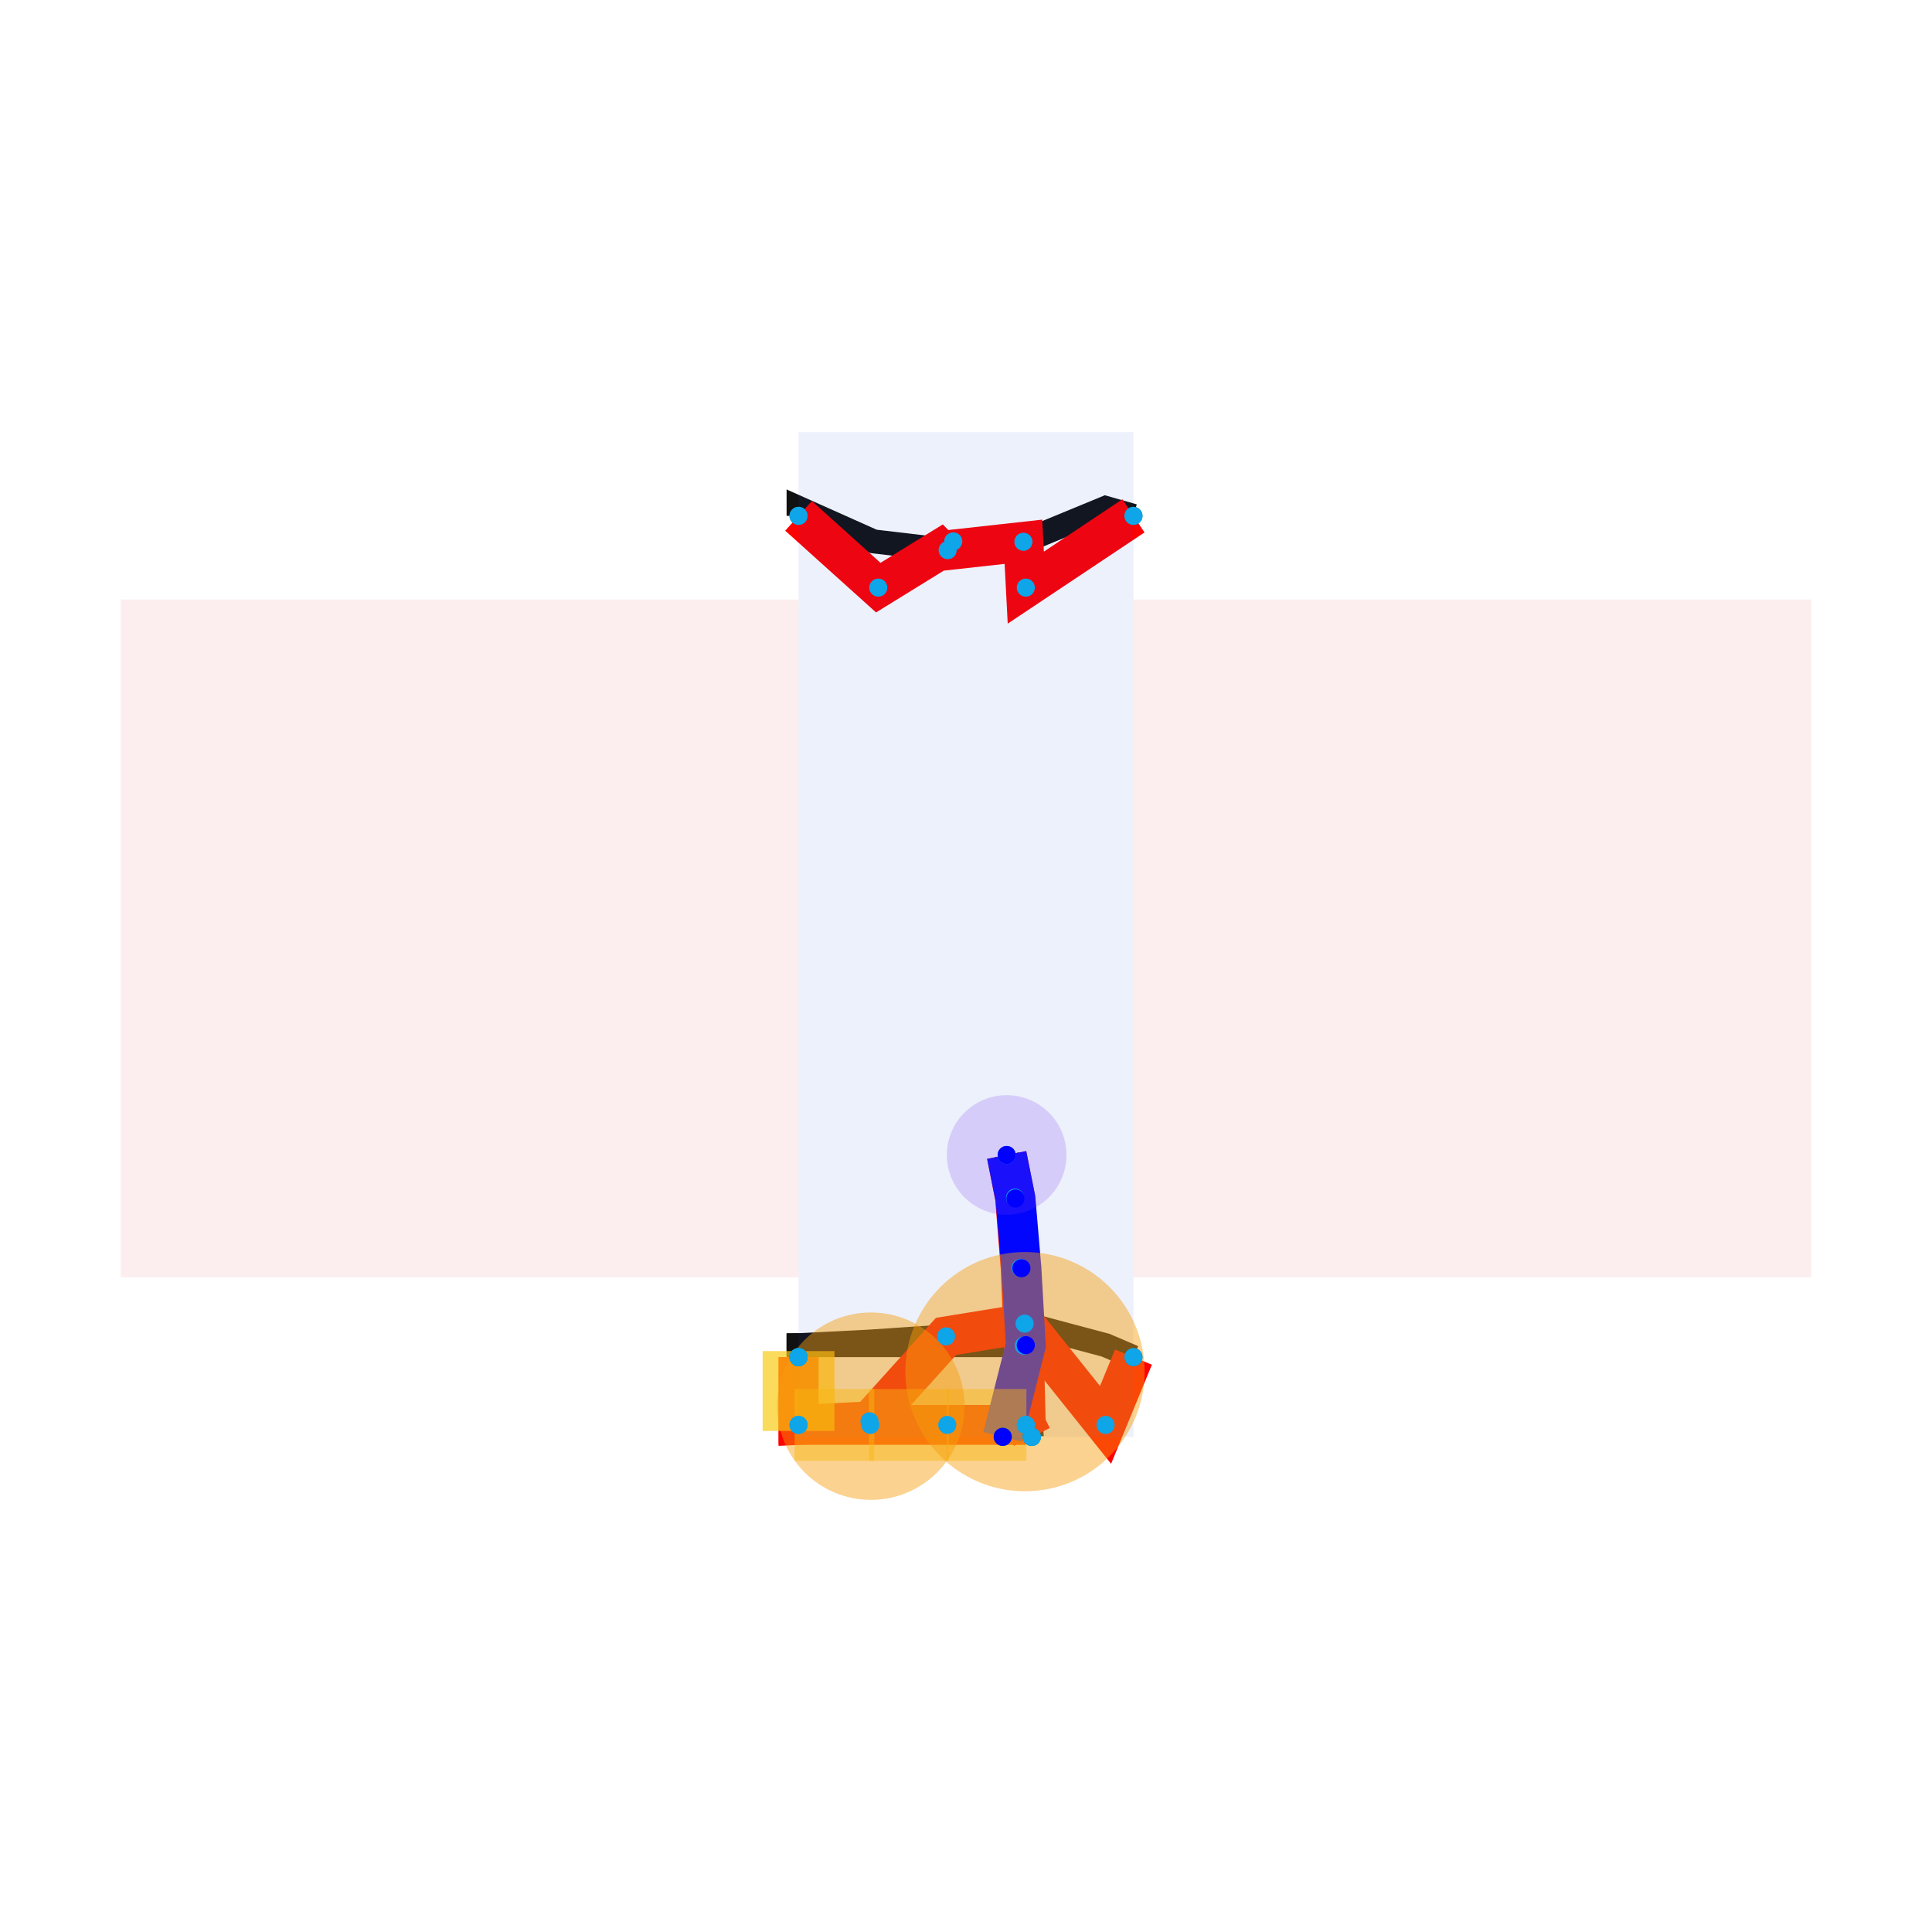
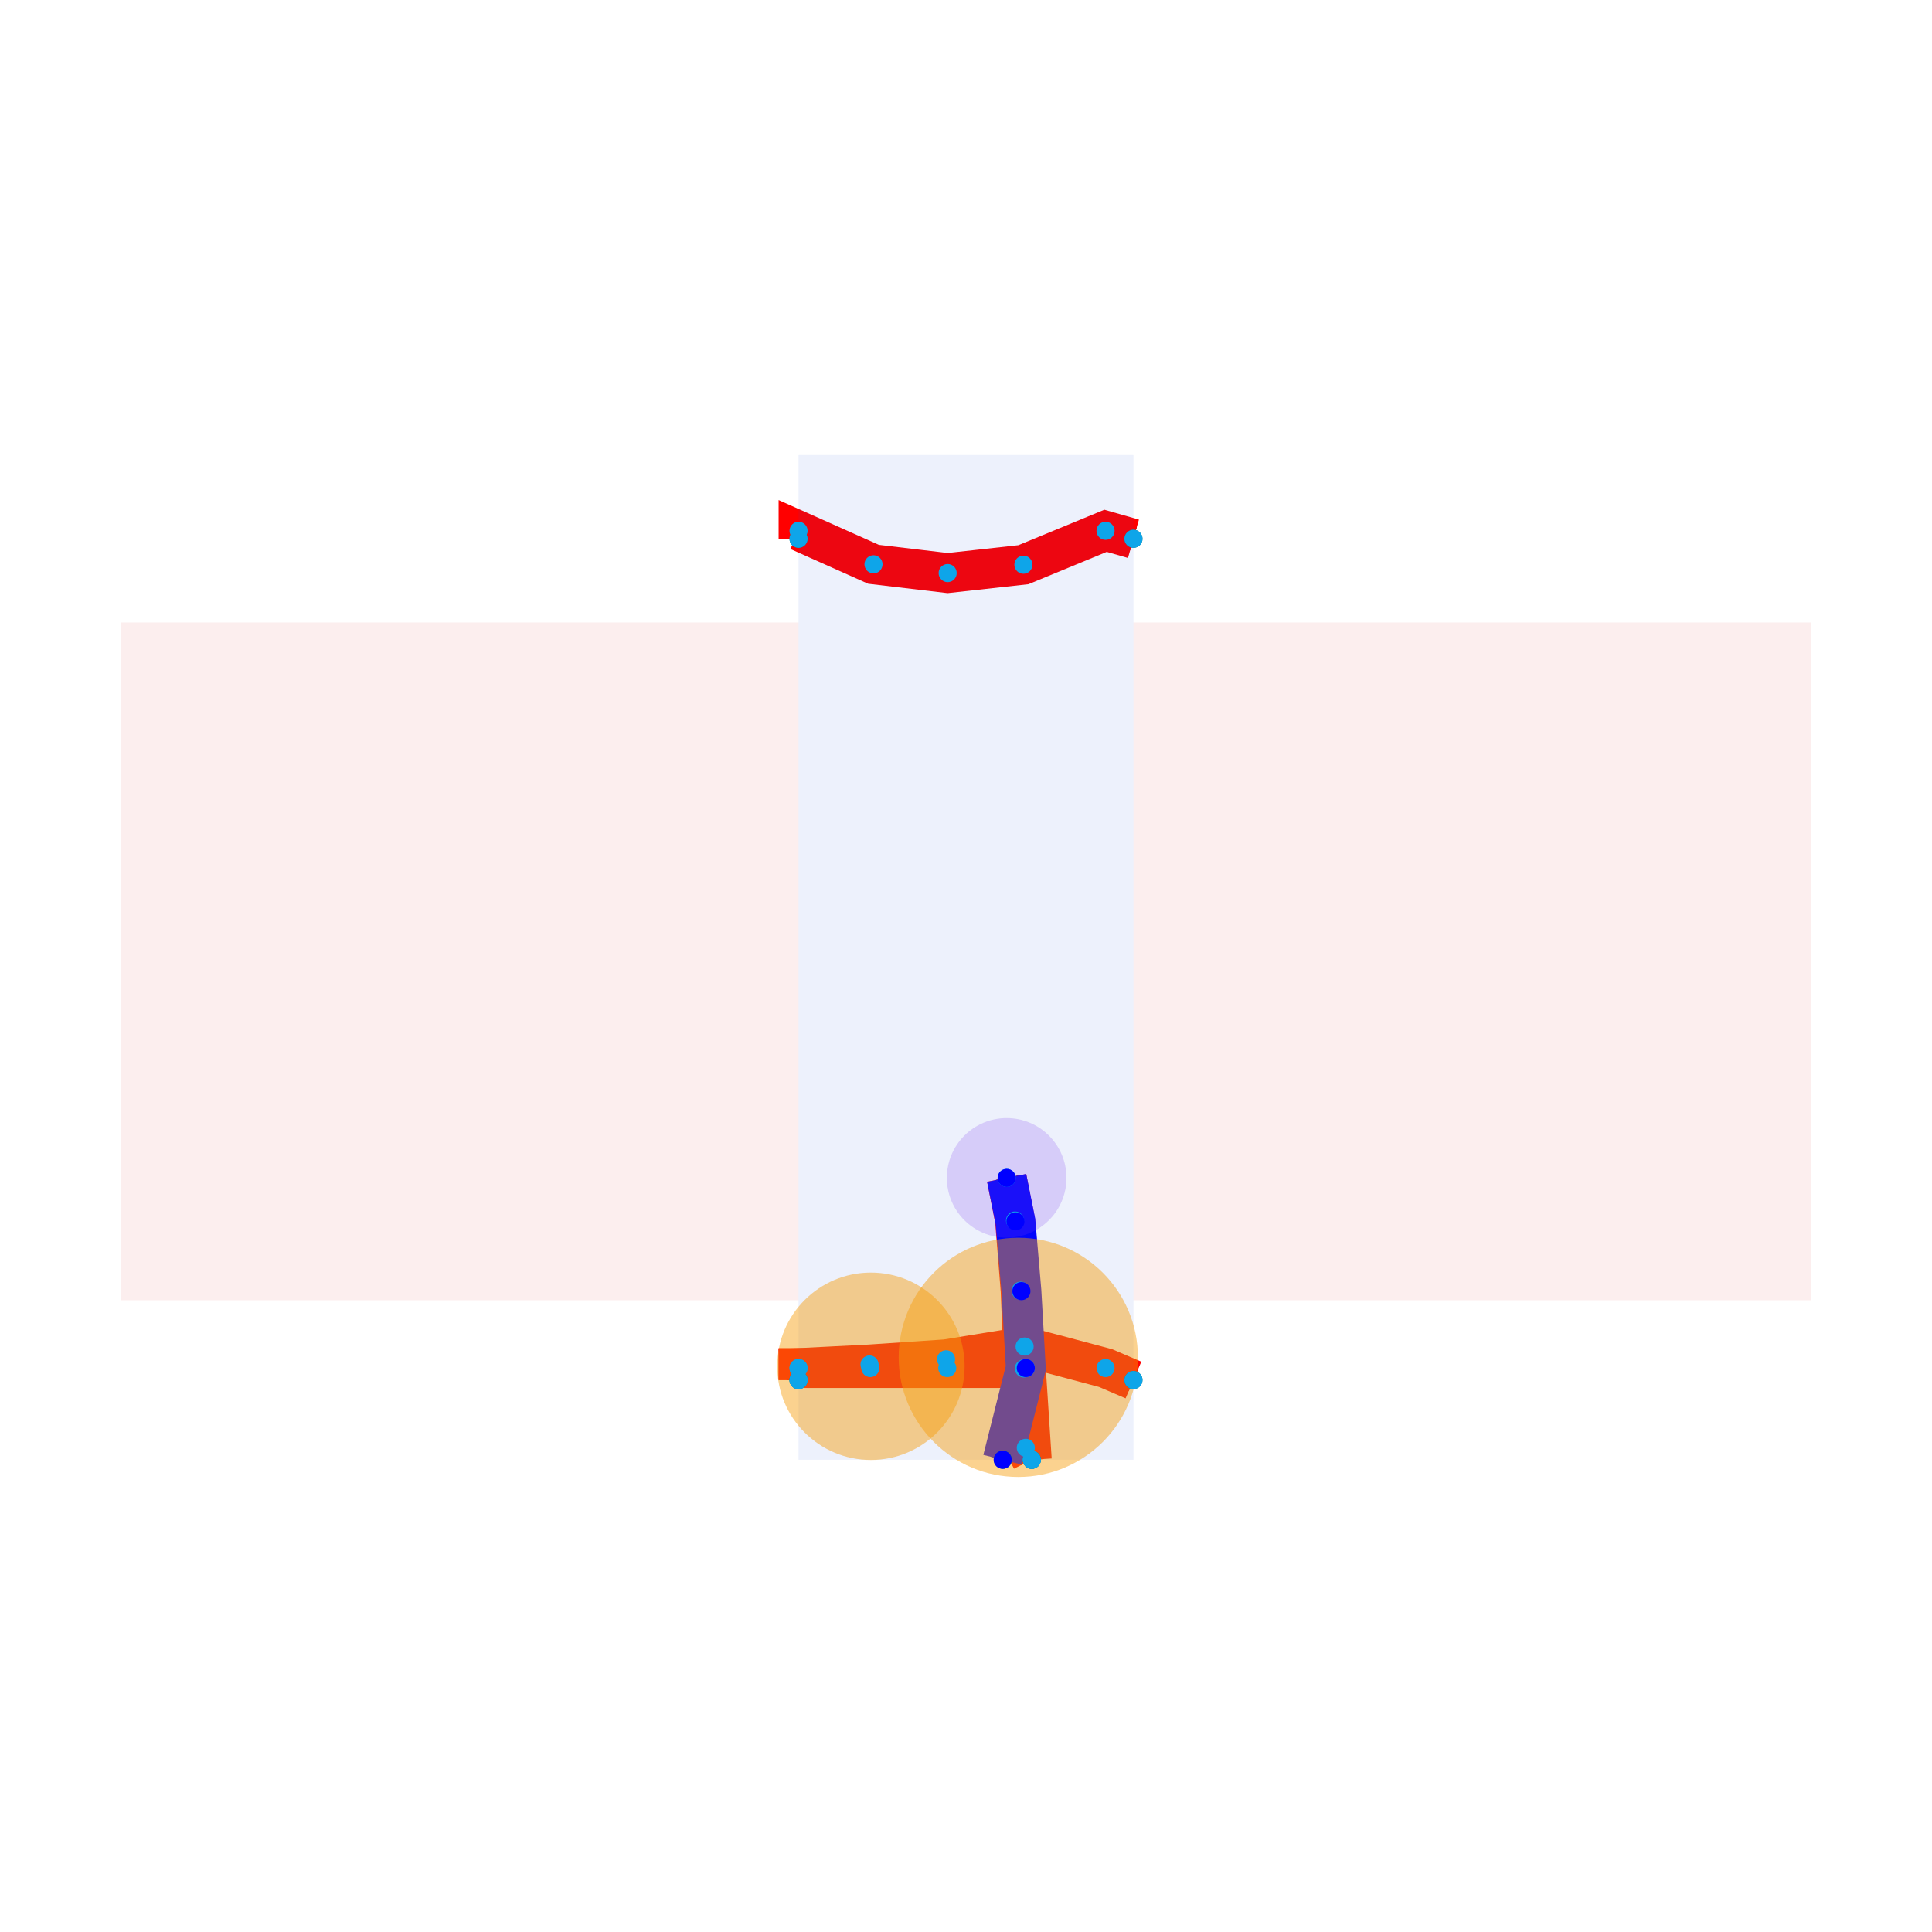
<svg xmlns="http://www.w3.org/2000/svg" width="640" height="640" viewBox="0 0 640 640">
  <rect width="100%" height="100%" fill="white" />
  <g>
-     <polyline data-points="5.93,6.57 5.93,6.6 6.108,6.609 6.3,6.622 6.497,6.654 6.7,6.6 6.77,6.57" data-type="line" data-label="original:source_trace_31__source_net_31" points="264.528,449.566 264.528,445.604 288.038,444.415 313.396,442.698 339.415,438.472 366.226,445.604 375.472,449.566" fill="none" stroke="#111111" stroke-width="7.925" />
+     <polyline data-points="5.93,6.57 5.93,6.6 6.108,6.609 6.3,6.622 6.497,6.654 6.7,6.6 6.77,6.57" data-type="line" data-label="original:source_trace_31__source_net_31" points="264.528,457.153 264.528,453.19 288.038,452.002 313.396,450.285 339.415,446.058 366.226,453.19 375.472,457.153" fill="none" stroke="#111111" stroke-width="7.925" />
  </g>
  <g>
-     <polyline data-points="5.93,8.68 5.93,8.7 6.118,8.616 6.304,8.594 6.494,8.615 6.7,8.7 6.77,8.68" data-type="line" data-label="original:source_trace_32__source_net_32" points="264.528,170.887 264.528,168.245 289.358,179.34 313.925,182.245 339.019,179.472 366.226,168.245 375.472,170.887" fill="none" stroke="#111111" stroke-width="7.925" />
+     <polyline data-points="5.93,8.68 5.93,8.7 6.118,8.616 6.304,8.594 6.494,8.615 6.7,8.7 6.77,8.68" data-type="line" data-label="original:source_trace_32__source_net_32" points="264.528,178.474 264.528,175.832 289.358,186.926 313.925,189.832 339.019,187.058 366.226,175.832 375.472,178.474" fill="none" stroke="#111111" stroke-width="7.925" />
  </g>
  <g>
-     <polyline data-points="5.93,6.57 5.93,6.6 6.11,6.6 6.303,6.6 6.5,6.6 6.515,6.370000000000001" data-type="line" data-label="original:source_trace_18__source_net_18_mst1" points="264.528,449.566 264.528,445.604 288.302,445.604 313.792,445.604 339.811,445.604 341.792,475.981" fill="none" stroke="#111111" stroke-width="7.925" />
+     <polyline data-points="5.93,6.57 5.93,6.6 6.11,6.6 6.303,6.6 6.5,6.6 6.515,6.370000000000001" data-type="line" data-label="original:source_trace_18__source_net_18_mst1" points="264.528,457.153 264.528,453.19 288.302,453.19 313.792,453.19 339.811,453.19 341.792,483.568" fill="none" stroke="#111111" stroke-width="7.925" />
  </g>
  <g>
-     <polyline data-points="6.515,6.370000000000001 6.5,6.4 6.495,6.599 6.487,6.794 6.473,6.97 6.452,7.077" data-type="line" data-label="original:source_trace_18__source_net_18_mst0" points="341.792,475.981 339.811,472.019 339.151,445.736 338.094,419.981 336.245,396.736 333.472,382.604" fill="none" stroke="#111111" stroke-width="7.925" />
+     <polyline data-points="6.515,6.370000000000001 6.5,6.4 6.495,6.599 6.487,6.794 6.473,6.97 6.452,7.077" data-type="line" data-label="original:source_trace_18__source_net_18_mst0" points="341.792,483.568 339.811,479.606 339.151,453.323 338.094,427.568 336.245,404.323 333.472,390.19" fill="none" stroke="#111111" stroke-width="7.925" />
  </g>
  <g>
-     <polyline data-points="6.452,7.077 6.452,7.077 6.474,6.968 6.489,6.793 6.5,6.6 6.442,6.370000000000001" data-type="line" data-label="original:source_trace_18__source_net_18_mst0" points="333.472,382.604 333.472,382.604 336.377,397 338.358,420.113 339.811,445.604 332.151,475.981" fill="none" stroke="#111111" stroke-width="7.925" />
+     <polyline data-points="6.452,7.077 6.452,7.077 6.474,6.968 6.489,6.793 6.5,6.6 6.442,6.370000000000001" data-type="line" data-label="original:source_trace_18__source_net_18_mst0" points="333.472,390.19 333.472,390.19 336.377,404.587 338.358,427.7 339.811,453.19 332.151,483.568" fill="none" stroke="#111111" stroke-width="7.925" />
  </g>
  <g>
-     <polyline data-points="5.93,6.57 5.93,6.3999999999999995 6.108,6.409 6.3,6.622 6.497,6.654 6.7,6.3999999999999995 6.77,6.57" data-type="line" data-label="source_trace_31__source_net_31" points="264.528,449.566 264.528,472.019 288.038,470.83 313.396,442.698 339.415,438.472 366.226,472.019 375.472,449.566" fill="none" stroke="#FF0000" stroke-width="13.208" />
+     <polyline data-points="5.93,6.57 5.93,6.6 6.108,6.609 6.3,6.622 6.497,6.654 6.7,6.6 6.77,6.57" data-type="line" data-label="source_trace_31__source_net_31" points="264.528,457.153 264.528,453.19 288.038,452.002 313.396,450.285 339.415,446.058 366.226,453.19 375.472,457.153" fill="none" stroke="#FF0000" stroke-width="13.208" />
  </g>
  <g>
-     <polyline data-points="5.93,8.68 6.13,8.5 6.3180000000000005,8.616 6.304,8.594 6.494,8.615 6.5,8.5 6.77,8.68" data-type="line" data-label="source_trace_32__source_net_32" points="264.528,170.887 290.943,194.66 315.774,179.34 313.925,182.245 339.019,179.472 339.811,194.66 375.472,170.887" fill="none" stroke="#FF0000" stroke-width="13.208" />
+     <polyline data-points="5.93,8.68 5.93,8.7 6.118,8.616 6.304,8.594 6.494,8.615 6.7,8.7 6.77,8.68" data-type="line" data-label="source_trace_32__source_net_32" points="264.528,178.474 264.528,175.832 289.358,186.926 313.925,189.832 339.019,187.058 366.226,175.832 375.472,178.474" fill="none" stroke="#FF0000" stroke-width="13.208" />
  </g>
  <g>
-     <polyline data-points="5.93,6.57 5.93,6.3999999999999995 6.11,6.3999999999999995 6.303,6.3999999999999995 6.5,6.3999999999999995 6.515,6.370000000000001" data-type="line" data-label="source_trace_18__source_net_18_mst1" points="264.528,449.566 264.528,472.019 288.302,472.019 313.792,472.019 339.811,472.019 341.792,475.981" fill="none" stroke="#FF0000" stroke-width="13.208" />
+     <polyline data-points="5.93,6.57 5.93,6.6 6.11,6.6 6.303,6.6 6.5,6.6 6.515,6.370000000000001" data-type="line" data-label="source_trace_18__source_net_18_mst1" points="264.528,457.153 264.528,453.19 288.302,453.19 313.792,453.19 339.811,453.19 341.792,483.568" fill="none" stroke="#FF0000" stroke-width="13.208" />
  </g>
  <g>
-     <polyline data-points="6.515,6.370000000000001 6.5,6.4 6.495,6.599 6.487,6.794 6.473,6.97 6.452,7.077" data-type="line" data-label="source_trace_18__source_net_18_mst0" points="341.792,475.981 339.811,472.019 339.151,445.736 338.094,419.981 336.245,396.736 333.472,382.604" fill="none" stroke="#FF0000" stroke-width="13.208" />
+     <polyline data-points="6.515,6.370000000000001 6.5,6.4 6.495,6.599 6.487,6.794 6.473,6.97 6.452,7.077" data-type="line" data-label="source_trace_18__source_net_18_mst0" points="341.792,483.568 339.811,479.606 339.151,453.323 338.094,427.568 336.245,404.323 333.472,390.19" fill="none" stroke="#FF0000" stroke-width="13.208" />
  </g>
  <g>
-     <polyline data-points="6.452,7.077 6.452,7.077 6.474,6.968 6.489,6.793 6.5,6.6 6.442,6.370000000000001" data-type="line" data-label="source_trace_18__source_net_18_mst0" points="333.472,382.604 333.472,382.604 336.377,397 338.358,420.113 339.811,445.604 332.151,475.981" fill="none" stroke="#0000FF" stroke-width="13.208" />
+     <polyline data-points="6.452,7.077 6.452,7.077 6.474,6.968 6.489,6.793 6.5,6.6 6.442,6.370000000000001" data-type="line" data-label="source_trace_18__source_net_18_mst0" points="333.472,390.19 333.472,390.19 336.377,404.587 338.358,427.7 339.811,453.19 332.151,483.568" fill="none" stroke="#0000FF" stroke-width="13.208" />
  </g>
  <g>
-     <rect data-type="rect" data-label="cmn_67" data-x="6.35" data-y="7.630000000000001" x="264.528" y="143.151" width="110.943" height="332.83" fill="rgba(29, 78, 216, 0.08)" stroke="#1d4ed8" stroke-width="0.008" />
+     <rect data-type="rect" data-label="cmn_67" data-x="6.35" data-y="7.630000000000001" x="264.528" y="150.738" width="110.943" height="332.83" fill="rgba(29, 78, 216, 0.08)" stroke="#1d4ed8" stroke-width="0.008" />
  </g>
  <g>
-     <rect data-type="rect" data-label="obstacle:rect:0" data-x="5.08" data-y="7.62" x="40" y="198.623" width="224.528" height="224.528" fill="rgba(220, 38, 38, 0.08)" stroke="#dc2626" stroke-width="0.008" />
+     <rect data-type="rect" data-label="obstacle:rect:0" data-x="5.08" data-y="7.62" x="40" y="206.209" width="224.528" height="224.528" fill="rgba(220, 38, 38, 0.08)" stroke="#dc2626" stroke-width="0.008" />
  </g>
  <g>
-     <rect data-type="rect" data-label="obstacle:rect:1" data-x="7.62" data-y="7.62" x="375.472" y="198.623" width="224.528" height="224.528" fill="rgba(220, 38, 38, 0.08)" stroke="#dc2626" stroke-width="0.008" />
+     <rect data-type="rect" data-label="obstacle:rect:1" data-x="7.62" data-y="7.62" x="375.472" y="206.209" width="224.528" height="224.528" fill="rgba(220, 38, 38, 0.08)" stroke="#dc2626" stroke-width="0.008" />
+   </g>
+   <circle data-type="circle" data-label="" data-x="6.452" data-y="7.077" cx="333.472" cy="390.19" r="19.811" fill="rgba(124, 58, 237, 0.2)" stroke="#7c3aed" stroke-width="0.008" />
+   <circle data-type="circle" data-label="" data-x="6.1114999999999995" data-y="6.6045" cx="288.5" cy="452.596" r="31.038" fill="rgba(245, 158, 11, 0.46)" stroke="#f59e0b" stroke-width="0.008" />
+   <circle data-type="circle" data-label="" data-x="6.481153846153846" data-y="6.626884615384616" cx="337.322" cy="449.64" r="39.623" fill="rgba(245, 158, 11, 0.46)" stroke="#f59e0b" stroke-width="0.008" />
+   <g>
+     <circle data-type="point" data-label="source_trace_18__source_net_18_mst0" data-x="6.515" data-y="6.37" cx="341.792" cy="483.568" r="3" fill="#0f766e" />
  </g>
  <g>
-     <rect data-type="rect" data-label="boundry-violation:0:0" data-x="5.93" data-y="6.484999999999999" x="252.642" y="447.585" width="23.774" height="26.415" fill="rgba(250, 204, 21, 0.45)" stroke="#b45309" stroke-width="0.008" />
+     <circle data-type="point" data-label="source_trace_18__source_net_18_mst0" data-x="6.442499999999999" data-y="6.37" cx="332.217" cy="483.568" r="3" fill="#0f766e" />
  </g>
  <g>
-     <rect data-type="rect" data-label="boundry-violation:2:0" data-x="5.93" data-y="6.484999999999999" x="252.642" y="447.585" width="23.774" height="26.415" fill="rgba(250, 204, 21, 0.45)" stroke="#b45309" stroke-width="0.008" />
+     <circle data-type="point" data-label="source_trace_18__source_net_18_mst1" data-x="5.93" data-y="6.57" cx="264.528" cy="457.153" r="3" fill="#0f766e" />
  </g>
  <g>
-     <rect data-type="rect" data-label="boundry-violation:2:1" data-x="6.02" data-y="6.3999999999999995" x="263.208" y="460.132" width="26.415" height="23.774" fill="rgba(250, 204, 21, 0.45)" stroke="#b45309" stroke-width="0.008" />
+     <circle data-type="point" data-label="source_trace_18__source_net_18_mst1" data-x="6.515" data-y="6.37" cx="341.792" cy="483.568" r="3" fill="#0f766e" />
  </g>
  <g>
-     <rect data-type="rect" data-label="boundry-violation:2:2" data-x="6.2065" data-y="6.3999999999999995" x="287.84" y="460.132" width="26.415" height="23.774" fill="rgba(250, 204, 21, 0.45)" stroke="#b45309" stroke-width="0.008" />
+     <circle data-type="point" data-label="source_trace_32__source_net_32" data-x="5.93" data-y="8.68" cx="264.528" cy="178.474" r="3" fill="#0f766e" />
  </g>
  <g>
-     <rect data-type="rect" data-label="boundry-violation:2:3" data-x="6.4015" data-y="6.3999999999999995" x="313.594" y="460.132" width="26.415" height="23.774" fill="rgba(250, 204, 21, 0.45)" stroke="#b45309" stroke-width="0.008" />
-   </g>
-   <circle data-type="circle" data-label="" data-x="6.452" data-y="7.077" cx="333.472" cy="382.604" r="19.811" fill="rgba(124, 58, 237, 0.2)" stroke="#7c3aed" stroke-width="0.008" />
-   <circle data-type="circle" data-label="" data-x="6.1114999999999995" data-y="6.446999999999999" cx="288.5" cy="465.811" r="31.038" fill="rgba(245, 158, 11, 0.46)" stroke="#f59e0b" stroke-width="0.008" />
-   <circle data-type="circle" data-label="" data-x="6.497923076923077" data-y="6.533615384615387" cx="339.537" cy="454.372" r="39.623" fill="rgba(245, 158, 11, 0.46)" stroke="#f59e0b" stroke-width="0.008" />
-   <g>
-     <circle data-type="point" data-label="source_trace_18__source_net_18_mst0" data-x="6.515" data-y="6.37" cx="341.792" cy="475.981" r="3" fill="#0f766e" />
+     <circle data-type="point" data-label="source_trace_32__source_net_32" data-x="6.77" data-y="8.68" cx="375.472" cy="178.474" r="3" fill="#0f766e" />
  </g>
  <g>
-     <circle data-type="point" data-label="source_trace_18__source_net_18_mst0" data-x="6.442499999999999" data-y="6.37" cx="332.217" cy="475.981" r="3" fill="#0f766e" />
+     <circle data-type="point" data-label="source_trace_31__source_net_31" data-x="5.93" data-y="6.57" cx="264.528" cy="457.153" r="3" fill="#0f766e" />
  </g>
  <g>
-     <circle data-type="point" data-label="source_trace_18__source_net_18_mst1" data-x="5.93" data-y="6.57" cx="264.528" cy="449.566" r="3" fill="#0f766e" />
+     <circle data-type="point" data-label="source_trace_31__source_net_31" data-x="6.77" data-y="6.57" cx="375.472" cy="457.153" r="3" fill="#0f766e" />
  </g>
  <g>
-     <circle data-type="point" data-label="source_trace_18__source_net_18_mst1" data-x="6.515" data-y="6.37" cx="341.792" cy="475.981" r="3" fill="#0f766e" />
+     <circle data-type="point" data-label="" data-x="5.93" data-y="6.57" cx="264.528" cy="457.153" r="3" fill="#0ea5e9" />
  </g>
  <g>
-     <circle data-type="point" data-label="source_trace_32__source_net_32" data-x="5.93" data-y="8.68" cx="264.528" cy="170.887" r="3" fill="#0f766e" />
+     <circle data-type="point" data-label="" data-x="5.93" data-y="6.6" cx="264.528" cy="453.19" r="3" fill="#0ea5e9" />
  </g>
  <g>
-     <circle data-type="point" data-label="source_trace_32__source_net_32" data-x="6.77" data-y="8.68" cx="375.472" cy="170.887" r="3" fill="#0f766e" />
+     <circle data-type="point" data-label="" data-x="6.108" data-y="6.609" cx="288.038" cy="452.002" r="3" fill="#0ea5e9" />
  </g>
  <g>
-     <circle data-type="point" data-label="source_trace_31__source_net_31" data-x="5.93" data-y="6.57" cx="264.528" cy="449.566" r="3" fill="#0f766e" />
+     <circle data-type="point" data-label="" data-x="6.3" data-y="6.622" cx="313.396" cy="450.285" r="3" fill="#0ea5e9" />
  </g>
  <g>
-     <circle data-type="point" data-label="source_trace_31__source_net_31" data-x="6.77" data-y="6.57" cx="375.472" cy="449.566" r="3" fill="#0f766e" />
+     <circle data-type="point" data-label="" data-x="6.497" data-y="6.654" cx="339.415" cy="446.058" r="3" fill="#0ea5e9" />
  </g>
  <g>
-     <circle data-type="point" data-label="" data-x="5.93" data-y="6.57" cx="264.528" cy="449.566" r="3" fill="#0ea5e9" />
+     <circle data-type="point" data-label="" data-x="6.7" data-y="6.6" cx="366.226" cy="453.19" r="3" fill="#0ea5e9" />
  </g>
  <g>
-     <circle data-type="point" data-label="" data-x="5.93" data-y="6.3999999999999995" cx="264.528" cy="472.019" r="3" fill="#0ea5e9" />
+     <circle data-type="point" data-label="" data-x="6.77" data-y="6.57" cx="375.472" cy="457.153" r="3" fill="#0ea5e9" />
  </g>
  <g>
-     <circle data-type="point" data-label="" data-x="6.108" data-y="6.409" cx="288.038" cy="470.83" r="3" fill="#0ea5e9" />
+     <circle data-type="point" data-label="" data-x="5.93" data-y="8.68" cx="264.528" cy="178.474" r="3" fill="#0ea5e9" />
  </g>
  <g>
-     <circle data-type="point" data-label="" data-x="6.3" data-y="6.622" cx="313.396" cy="442.698" r="3" fill="#0ea5e9" />
+     <circle data-type="point" data-label="" data-x="5.93" data-y="8.7" cx="264.528" cy="175.832" r="3" fill="#0ea5e9" />
  </g>
  <g>
-     <circle data-type="point" data-label="" data-x="6.497" data-y="6.654" cx="339.415" cy="438.472" r="3" fill="#0ea5e9" />
+     <circle data-type="point" data-label="" data-x="6.118" data-y="8.616" cx="289.358" cy="186.926" r="3" fill="#0ea5e9" />
  </g>
  <g>
-     <circle data-type="point" data-label="" data-x="6.7" data-y="6.3999999999999995" cx="366.226" cy="472.019" r="3" fill="#0ea5e9" />
+     <circle data-type="point" data-label="" data-x="6.304" data-y="8.594" cx="313.925" cy="189.832" r="3" fill="#0ea5e9" />
  </g>
  <g>
-     <circle data-type="point" data-label="" data-x="6.77" data-y="6.57" cx="375.472" cy="449.566" r="3" fill="#0ea5e9" />
+     <circle data-type="point" data-label="" data-x="6.494" data-y="8.615" cx="339.019" cy="187.058" r="3" fill="#0ea5e9" />
  </g>
  <g>
-     <circle data-type="point" data-label="" data-x="5.93" data-y="8.68" cx="264.528" cy="170.887" r="3" fill="#0ea5e9" />
+     <circle data-type="point" data-label="" data-x="6.7" data-y="8.7" cx="366.226" cy="175.832" r="3" fill="#0ea5e9" />
  </g>
  <g>
-     <circle data-type="point" data-label="" data-x="6.13" data-y="8.5" cx="290.943" cy="194.66" r="3" fill="#0ea5e9" />
+     <circle data-type="point" data-label="" data-x="6.77" data-y="8.68" cx="375.472" cy="178.474" r="3" fill="#0ea5e9" />
  </g>
  <g>
-     <circle data-type="point" data-label="" data-x="6.3180000000000005" data-y="8.616" cx="315.774" cy="179.34" r="3" fill="#0ea5e9" />
+     <circle data-type="point" data-label="" data-x="5.93" data-y="6.57" cx="264.528" cy="457.153" r="3" fill="#0ea5e9" />
  </g>
  <g>
-     <circle data-type="point" data-label="" data-x="6.304" data-y="8.594" cx="313.925" cy="182.245" r="3" fill="#0ea5e9" />
+     <circle data-type="point" data-label="" data-x="5.93" data-y="6.6" cx="264.528" cy="453.19" r="3" fill="#0ea5e9" />
  </g>
  <g>
-     <circle data-type="point" data-label="" data-x="6.494" data-y="8.615" cx="339.019" cy="179.472" r="3" fill="#0ea5e9" />
+     <circle data-type="point" data-label="" data-x="6.11" data-y="6.6" cx="288.302" cy="453.19" r="3" fill="#0ea5e9" />
  </g>
  <g>
-     <circle data-type="point" data-label="" data-x="6.5" data-y="8.5" cx="339.811" cy="194.66" r="3" fill="#0ea5e9" />
+     <circle data-type="point" data-label="" data-x="6.303" data-y="6.6" cx="313.792" cy="453.19" r="3" fill="#0ea5e9" />
  </g>
  <g>
-     <circle data-type="point" data-label="" data-x="6.77" data-y="8.68" cx="375.472" cy="170.887" r="3" fill="#0ea5e9" />
+     <circle data-type="point" data-label="" data-x="6.5" data-y="6.6" cx="339.811" cy="453.19" r="3" fill="#0ea5e9" />
  </g>
  <g>
-     <circle data-type="point" data-label="" data-x="5.93" data-y="6.57" cx="264.528" cy="449.566" r="3" fill="#0ea5e9" />
+     <circle data-type="point" data-label="" data-x="6.515" data-y="6.370000000000001" cx="341.792" cy="483.568" r="3" fill="#0ea5e9" />
  </g>
  <g>
-     <circle data-type="point" data-label="" data-x="5.93" data-y="6.3999999999999995" cx="264.528" cy="472.019" r="3" fill="#0ea5e9" />
+     <circle data-type="point" data-label="" data-x="6.515" data-y="6.370000000000001" cx="341.792" cy="483.568" r="3" fill="#0ea5e9" />
  </g>
  <g>
-     <circle data-type="point" data-label="" data-x="6.11" data-y="6.3999999999999995" cx="288.302" cy="472.019" r="3" fill="#0ea5e9" />
+     <circle data-type="point" data-label="" data-x="6.5" data-y="6.4" cx="339.811" cy="479.606" r="3" fill="#0ea5e9" />
  </g>
  <g>
-     <circle data-type="point" data-label="" data-x="6.303" data-y="6.3999999999999995" cx="313.792" cy="472.019" r="3" fill="#0ea5e9" />
+     <circle data-type="point" data-label="" data-x="6.495" data-y="6.599" cx="339.151" cy="453.323" r="3" fill="#0ea5e9" />
  </g>
  <g>
-     <circle data-type="point" data-label="" data-x="6.5" data-y="6.3999999999999995" cx="339.811" cy="472.019" r="3" fill="#0ea5e9" />
+     <circle data-type="point" data-label="" data-x="6.487" data-y="6.794" cx="338.094" cy="427.568" r="3" fill="#0ea5e9" />
  </g>
  <g>
-     <circle data-type="point" data-label="" data-x="6.515" data-y="6.370000000000001" cx="341.792" cy="475.981" r="3" fill="#0ea5e9" />
+     <circle data-type="point" data-label="" data-x="6.473" data-y="6.97" cx="336.245" cy="404.323" r="3" fill="#0ea5e9" />
  </g>
  <g>
-     <circle data-type="point" data-label="" data-x="6.515" data-y="6.370000000000001" cx="341.792" cy="475.981" r="3" fill="#0ea5e9" />
+     <circle data-type="point" data-label="" data-x="6.452" data-y="7.077" cx="333.472" cy="390.19" r="3" fill="#0ea5e9" />
  </g>
  <g>
-     <circle data-type="point" data-label="" data-x="6.5" data-y="6.4" cx="339.811" cy="472.019" r="3" fill="#0ea5e9" />
+     <circle data-type="point" data-label="" data-x="6.452" data-y="7.077" cx="333.472" cy="390.19" r="3" fill="#0000FF" />
  </g>
  <g>
-     <circle data-type="point" data-label="" data-x="6.495" data-y="6.599" cx="339.151" cy="445.736" r="3" fill="#0ea5e9" />
+     <circle data-type="point" data-label="" data-x="6.474" data-y="6.968" cx="336.377" cy="404.587" r="3" fill="#0000FF" />
  </g>
  <g>
-     <circle data-type="point" data-label="" data-x="6.487" data-y="6.794" cx="338.094" cy="419.981" r="3" fill="#0ea5e9" />
+     <circle data-type="point" data-label="" data-x="6.489" data-y="6.793" cx="338.358" cy="427.7" r="3" fill="#0000FF" />
  </g>
  <g>
-     <circle data-type="point" data-label="" data-x="6.473" data-y="6.97" cx="336.245" cy="396.736" r="3" fill="#0ea5e9" />
+     <circle data-type="point" data-label="" data-x="6.5" data-y="6.6" cx="339.811" cy="453.19" r="3" fill="#0000FF" />
  </g>
  <g>
-     <circle data-type="point" data-label="" data-x="6.452" data-y="7.077" cx="333.472" cy="382.604" r="3" fill="#0ea5e9" />
-   </g>
-   <g>
-     <circle data-type="point" data-label="" data-x="6.452" data-y="7.077" cx="333.472" cy="382.604" r="3" fill="#0000FF" />
-   </g>
-   <g>
-     <circle data-type="point" data-label="" data-x="6.474" data-y="6.968" cx="336.377" cy="397" r="3" fill="#0000FF" />
-   </g>
-   <g>
-     <circle data-type="point" data-label="" data-x="6.489" data-y="6.793" cx="338.358" cy="420.113" r="3" fill="#0000FF" />
-   </g>
-   <g>
-     <circle data-type="point" data-label="" data-x="6.5" data-y="6.6" cx="339.811" cy="445.604" r="3" fill="#0000FF" />
-   </g>
-   <g>
-     <circle data-type="point" data-label="" data-x="6.442" data-y="6.370000000000001" cx="332.151" cy="475.981" r="3" fill="#0000FF" />
+     <circle data-type="point" data-label="" data-x="6.442" data-y="6.370000000000001" cx="332.151" cy="483.568" r="3" fill="#0000FF" />
  </g>
  <g id="crosshair" style="display: none">
    <line id="crosshair-h" y1="0" y2="640" stroke="#666" stroke-width="0.5" />
    <line id="crosshair-v" x1="0" x2="640" stroke="#666" stroke-width="0.5" />
    <text id="coordinates" font-family="monospace" font-size="12" fill="#666" />
  </g>
</svg>
